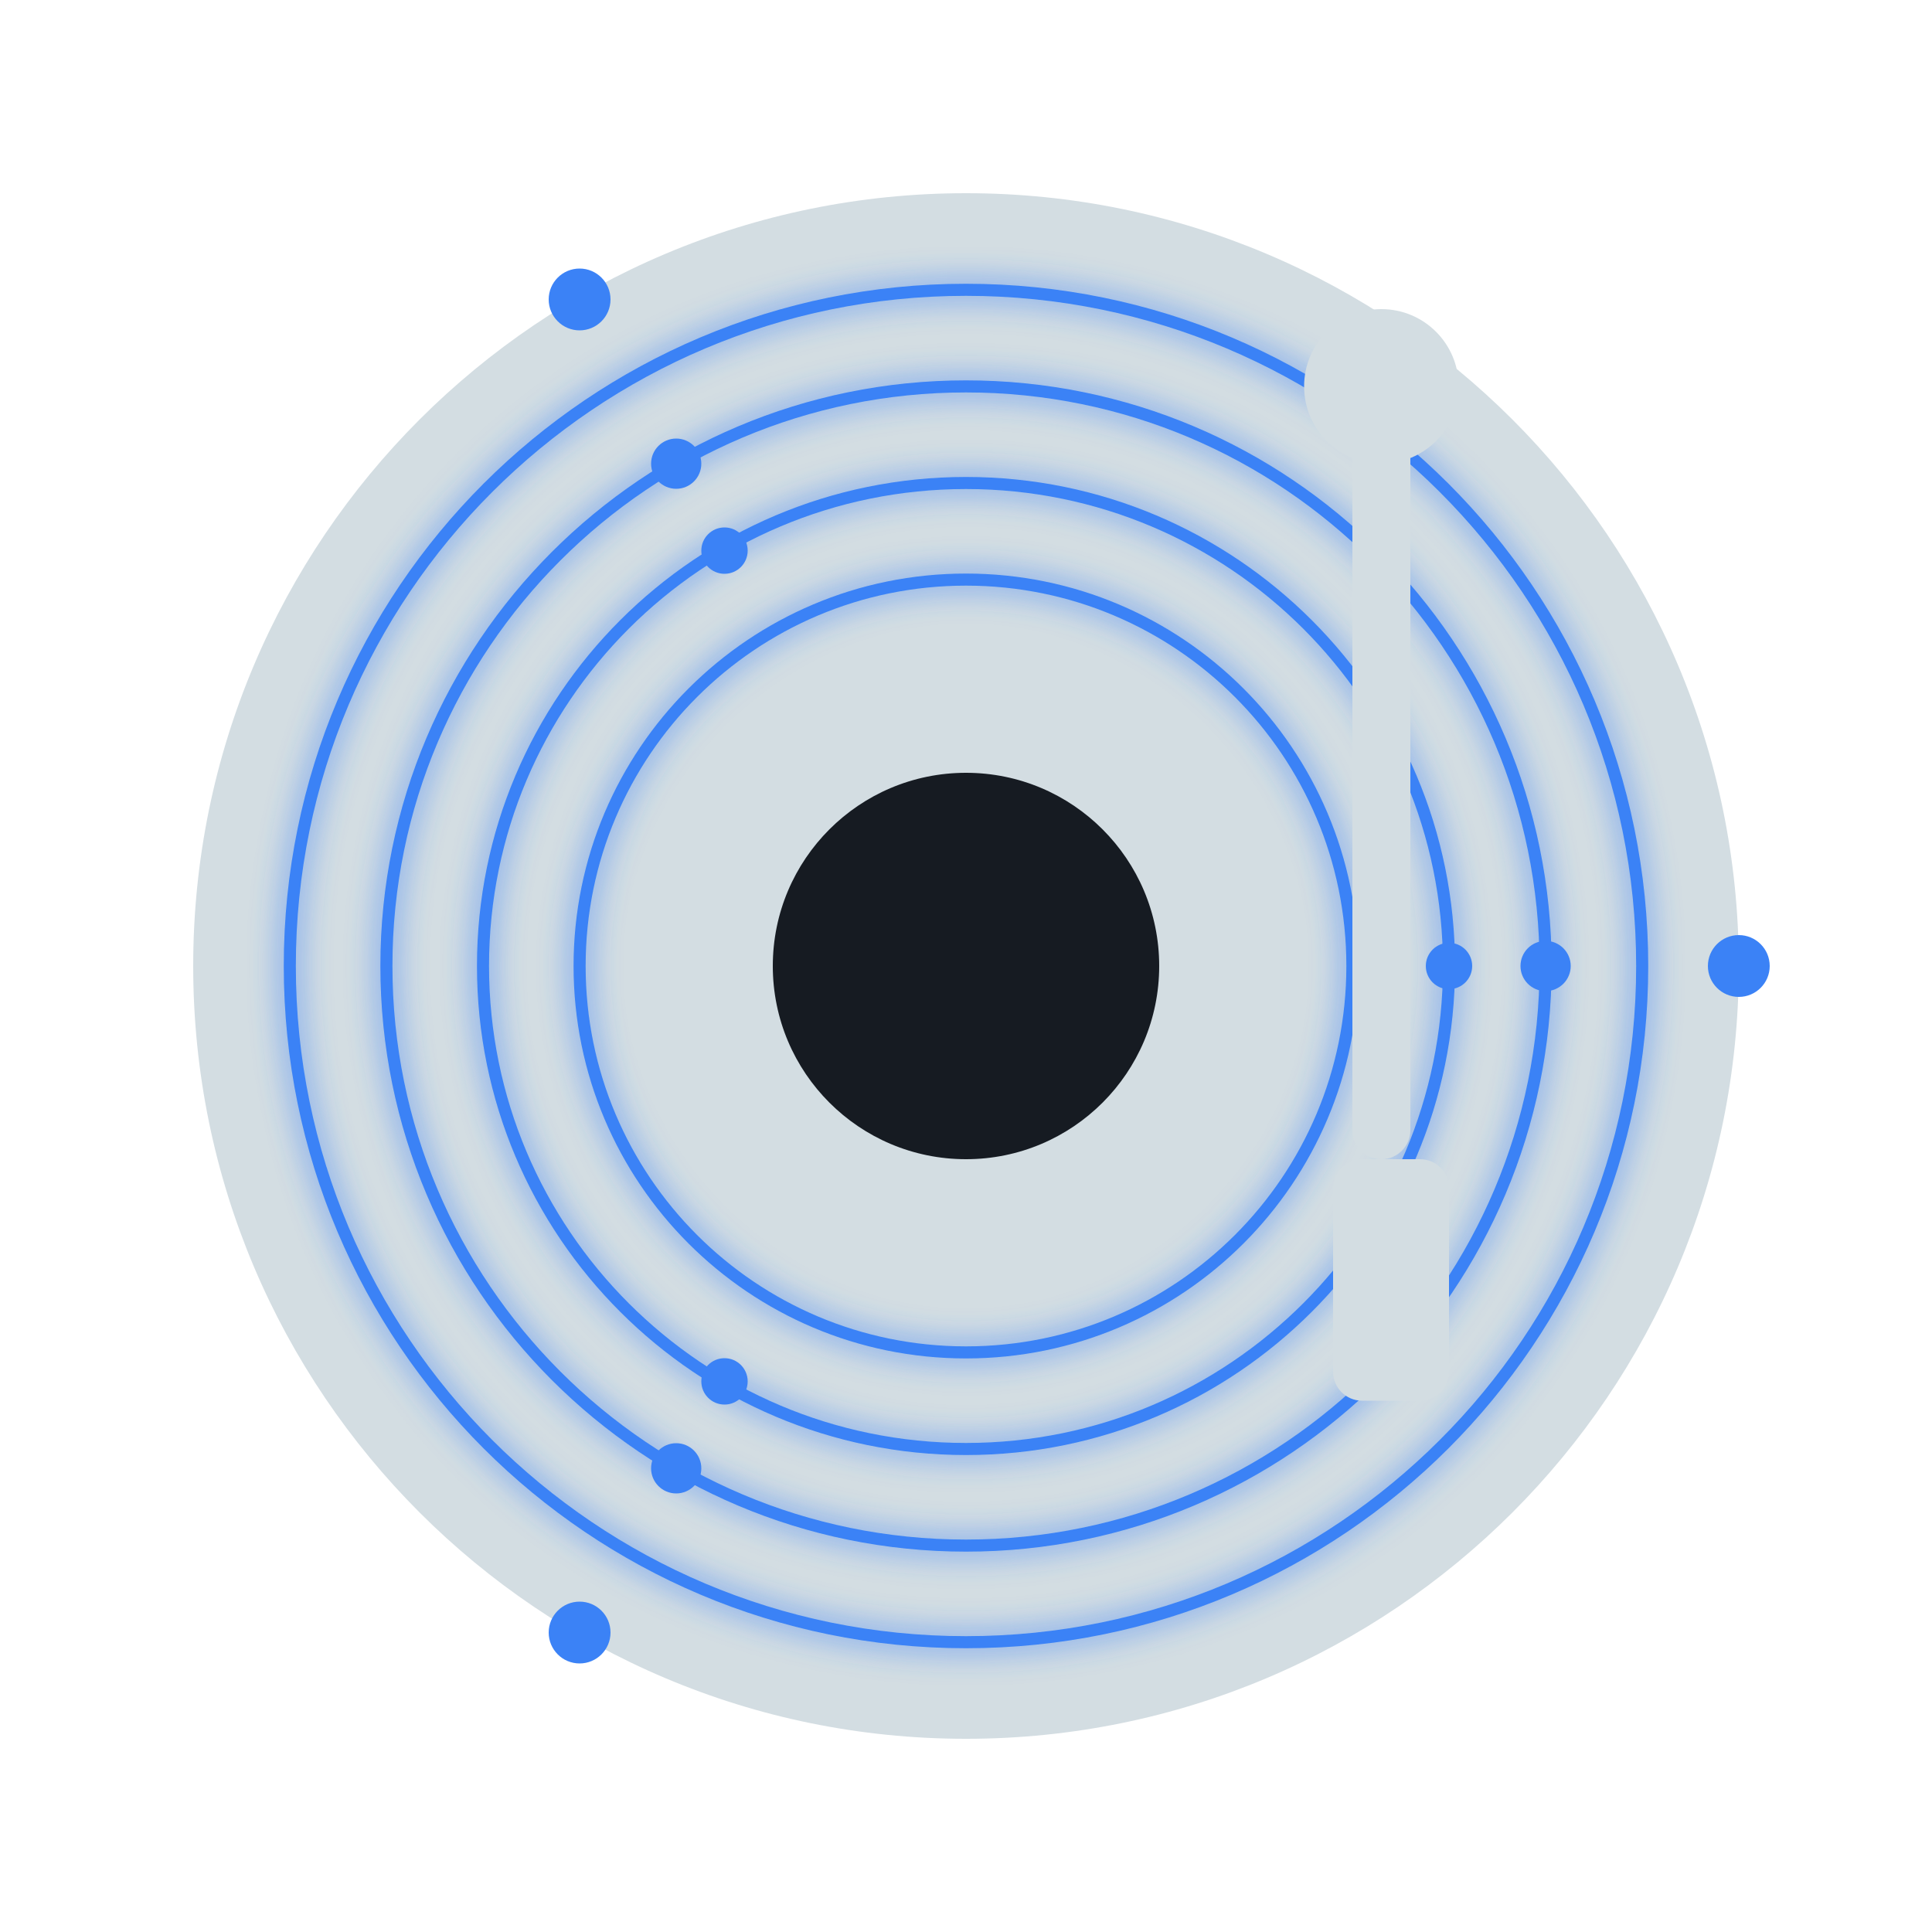
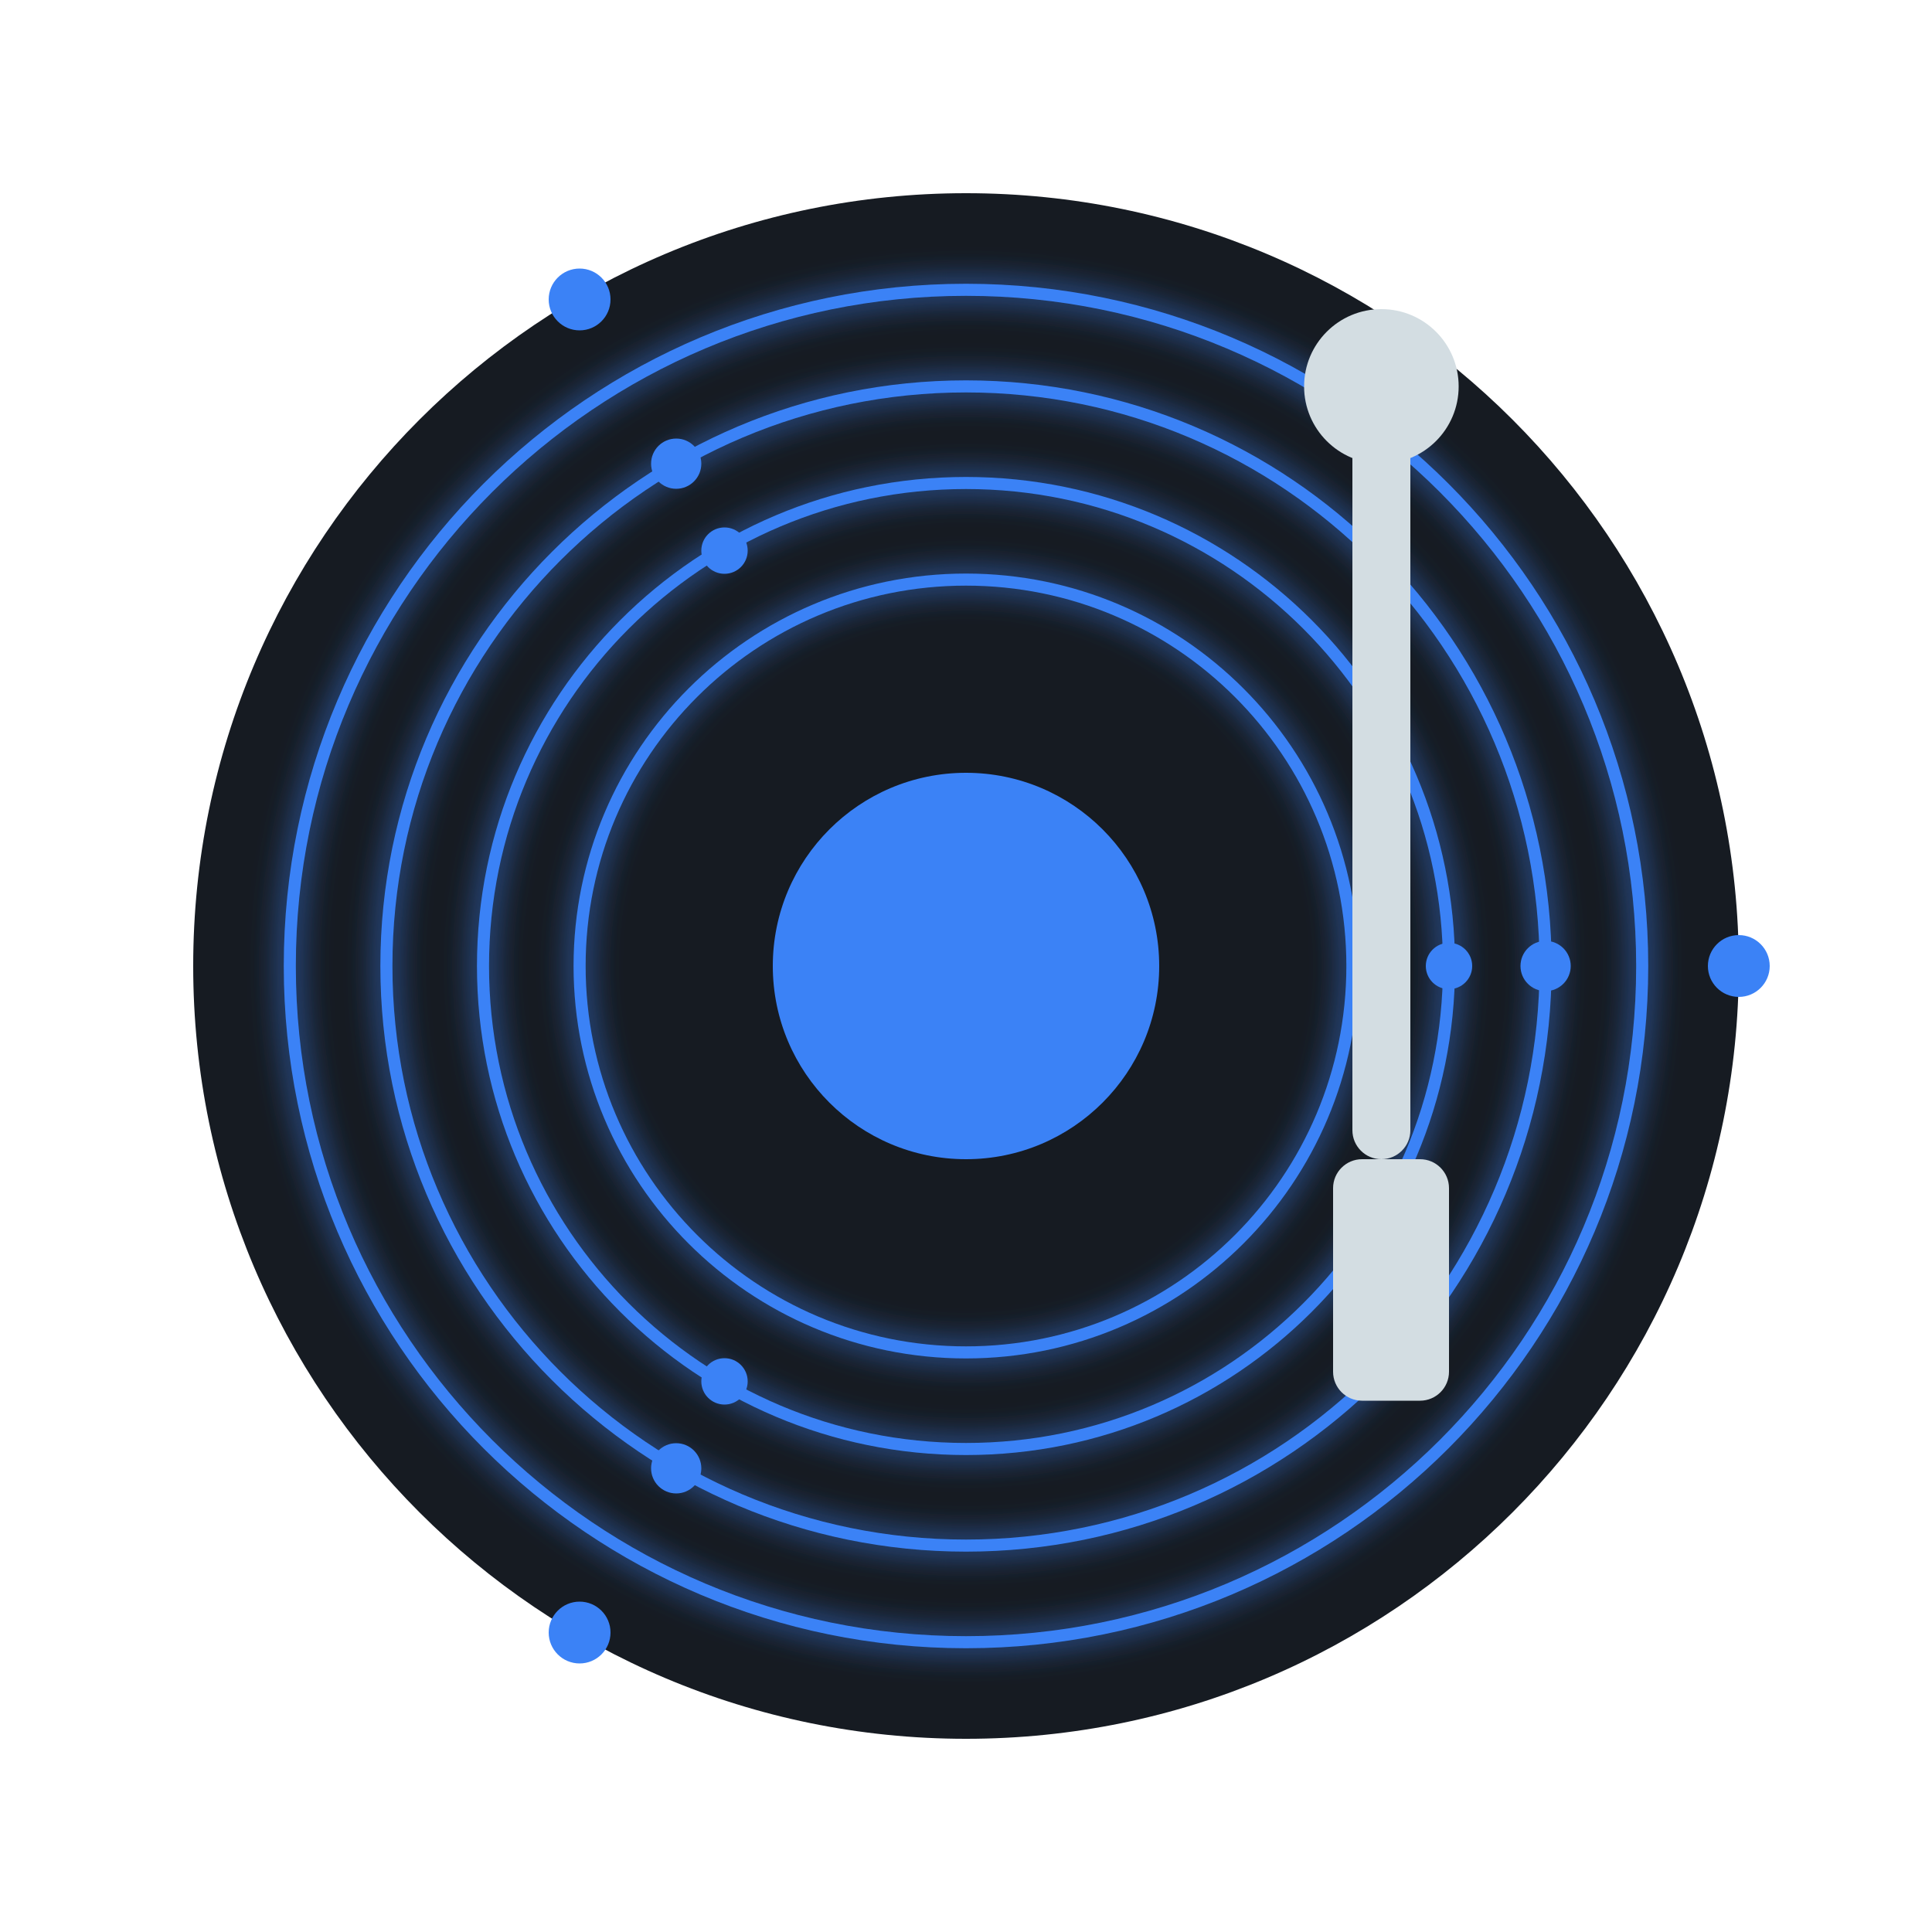
<svg xmlns="http://www.w3.org/2000/svg" viewBox="0 0 200 200" width="48" height="48" role="img" aria-label="Vinyl Light">
  <style>
    @keyframes vinyl-spin { from { transform: rotate(0deg); } to { transform: rotate(360deg); } }
    .record-spin { transform-origin: 100px 100px; animation: vinyl-spin 3s linear infinite; }
  </style>
  <defs>
    <filter id="grooveGlowLight" x="-50%" y="-50%" width="200%" height="200%">
      <feGaussianBlur in="SourceGraphic" stdDeviation="1.6" result="blur" />
      <feMerge>
        <feMergeNode in="blur" />
        <feMergeNode in="SourceGraphic" />
      </feMerge>
    </filter>
  </defs>
  <g class="record-spin" transform-origin="100 100">
-     <circle cx="100" cy="100" r="80" fill="#D3DDE2" />
+     <circle cx="100" cy="100" r="80" fill="#161B22" />
    <circle cx="100" cy="100" r="70" fill="none" stroke="#3B82F6" stroke-width="1.25" filter="url(#grooveGlowLight)" />
    <circle cx="100" cy="100" r="60" fill="none" stroke="#3B82F6" stroke-width="1.25" filter="url(#grooveGlowLight)" />
    <circle cx="100" cy="100" r="50" fill="none" stroke="#3B82F6" stroke-width="1.25" filter="url(#grooveGlowLight)" />
    <circle cx="100" cy="100" r="40" fill="none" stroke="#3B82F6" stroke-width="1.25" filter="url(#grooveGlowLight)" />
-     <circle cx="100" cy="100" r="20" fill="#161B22" />
-     <circle cx="100" cy="100" r="5" fill="#161B22" />
+     <circle cx="100" cy="100" r="20" fill="#3B82F6" />
+     <circle cx="100" cy="100" r="5" fill="#3B82F6" />
    <circle cx="180" cy="100" r="3.2" fill="#3B82F6" />
    <circle cx="60" cy="31" r="3.2" fill="#3B82F6" />
    <circle cx="60" cy="169" r="3.2" fill="#3B82F6" />
    <circle cx="160" cy="100" r="2.6" fill="#3B82F6" />
    <circle cx="70" cy="48" r="2.6" fill="#3B82F6" />
    <circle cx="70" cy="152" r="2.6" fill="#3B82F6" />
    <circle cx="150" cy="100" r="2.4" fill="#3B82F6" />
    <circle cx="75" cy="57" r="2.4" fill="#3B82F6" />
    <circle cx="75" cy="143" r="2.4" fill="#3B82F6" />
  </g>
  <g fill="#D3DDE2">
    <rect x="140" y="40" width="6" height="80" rx="3" />
    <circle cx="143" cy="40" r="8" />
    <rect x="138" y="120" width="12" height="25" rx="3" />
  </g>
</svg>
